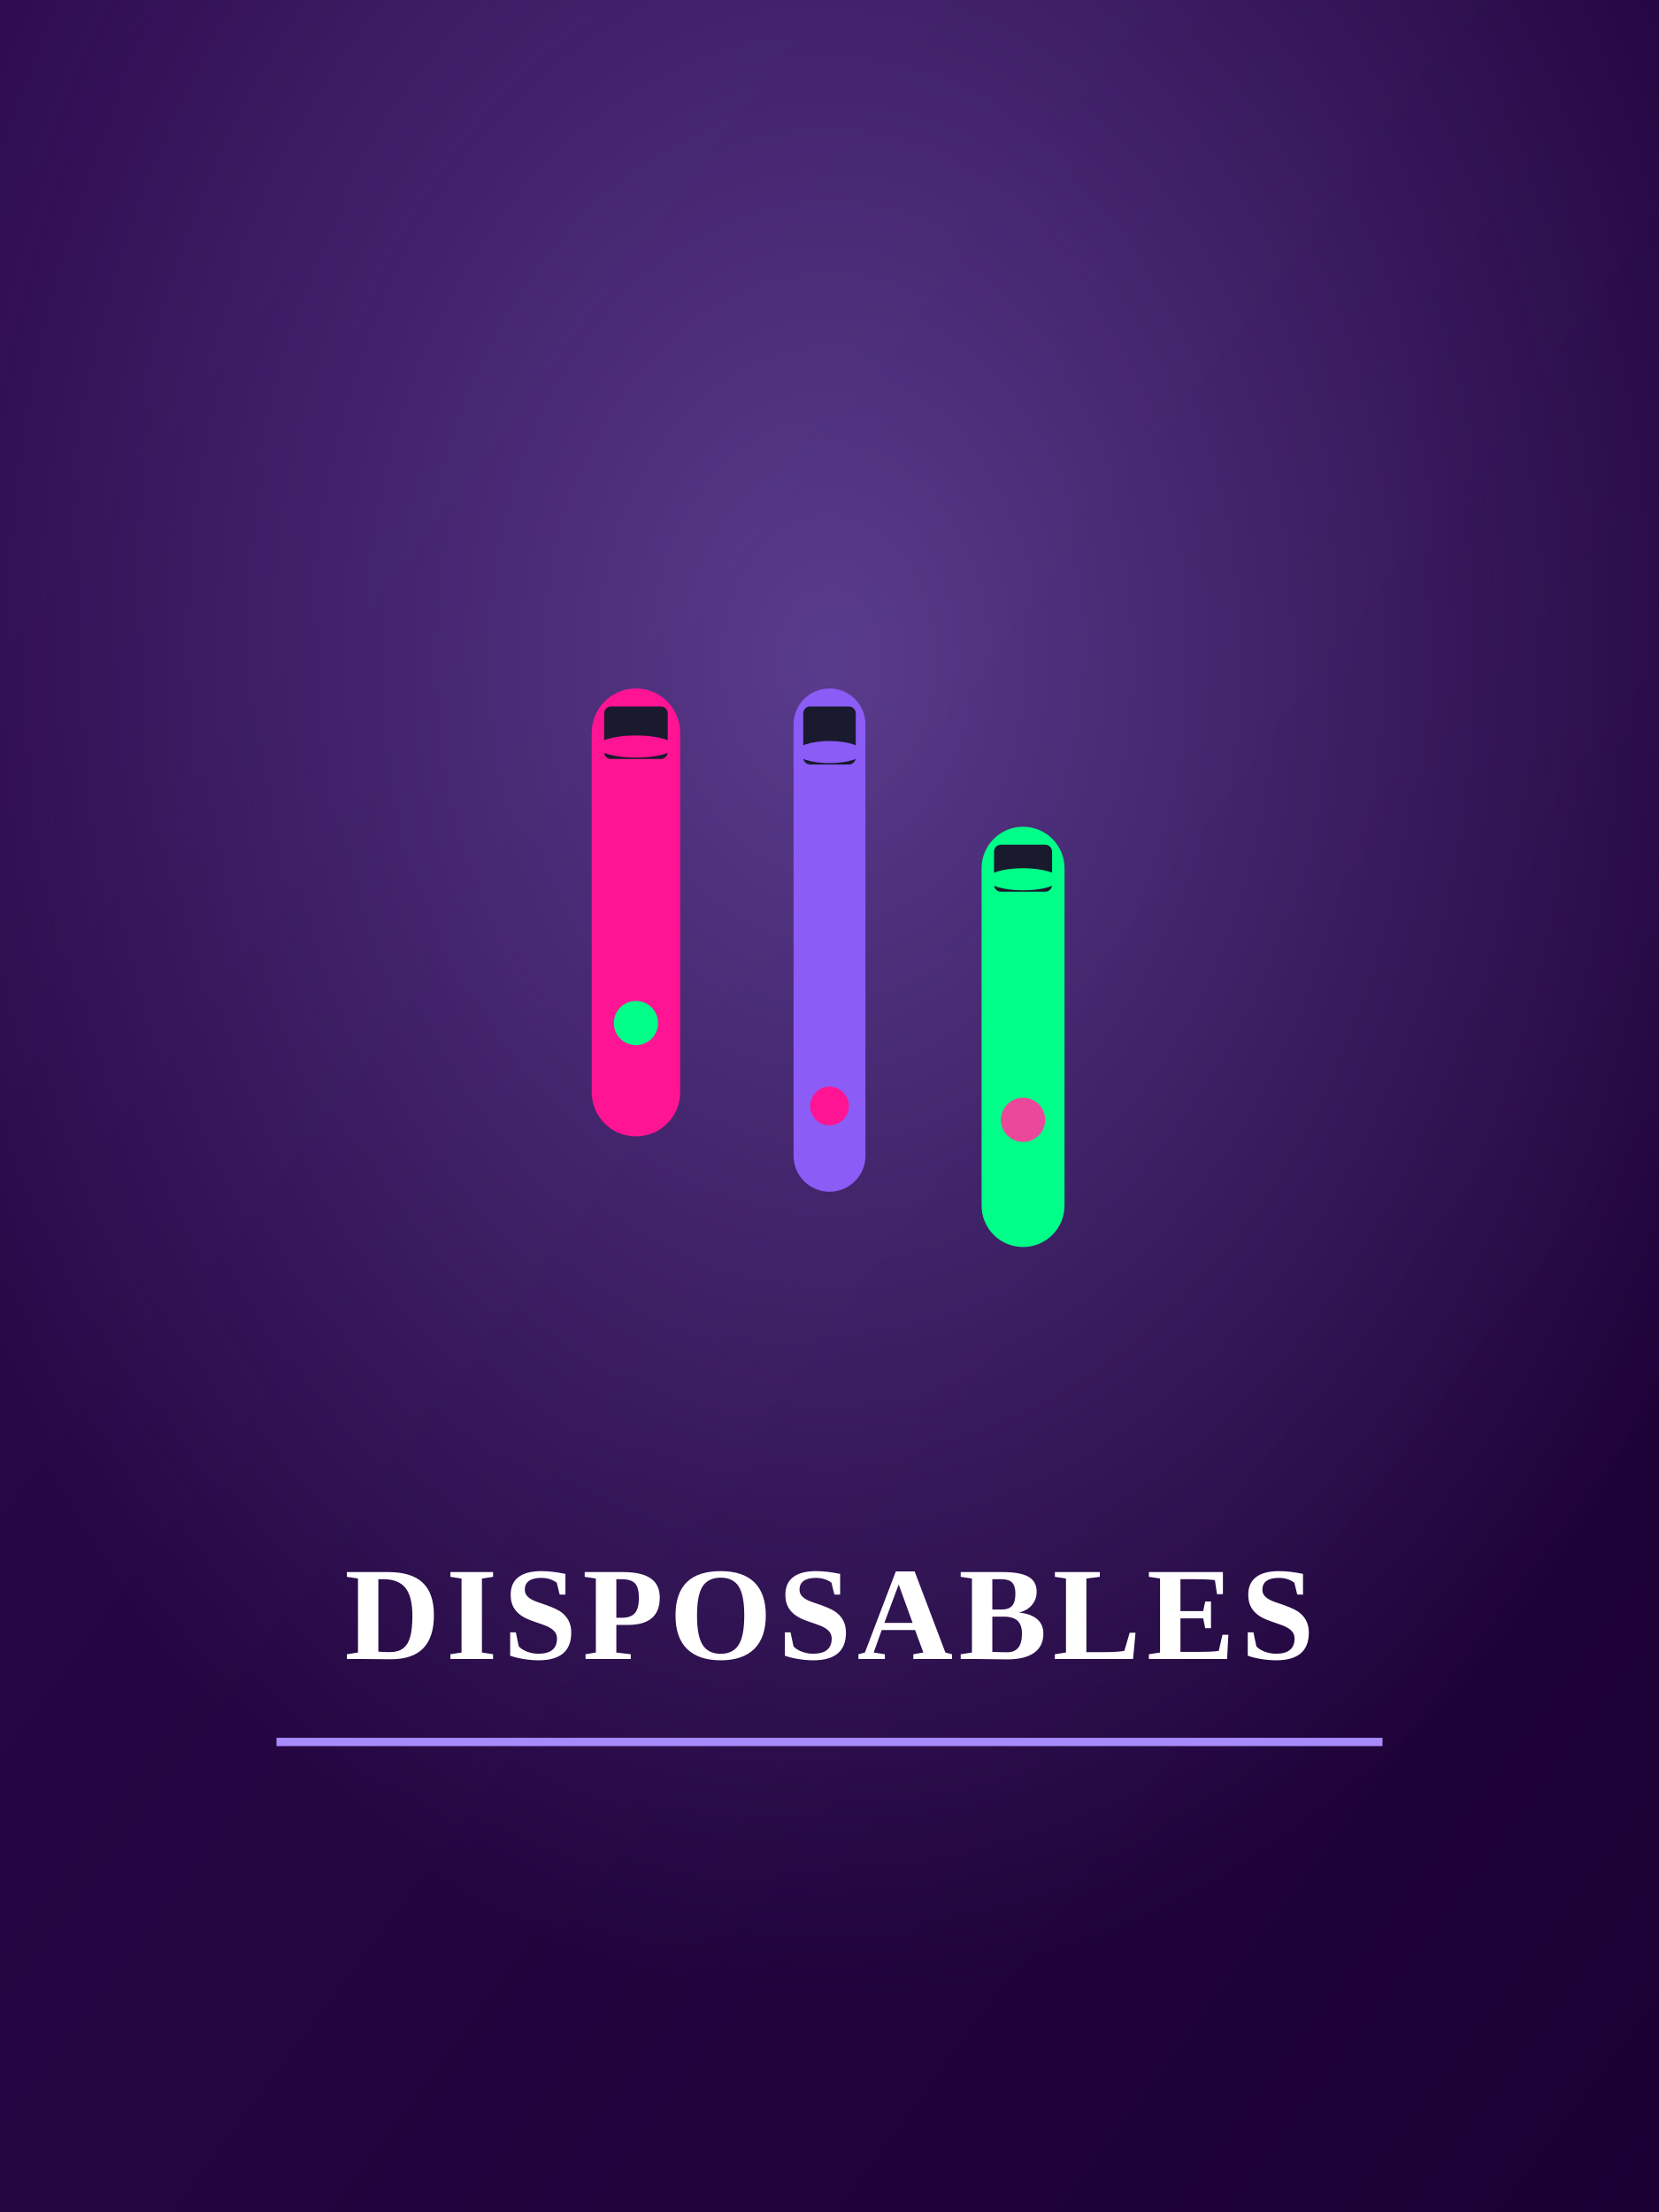
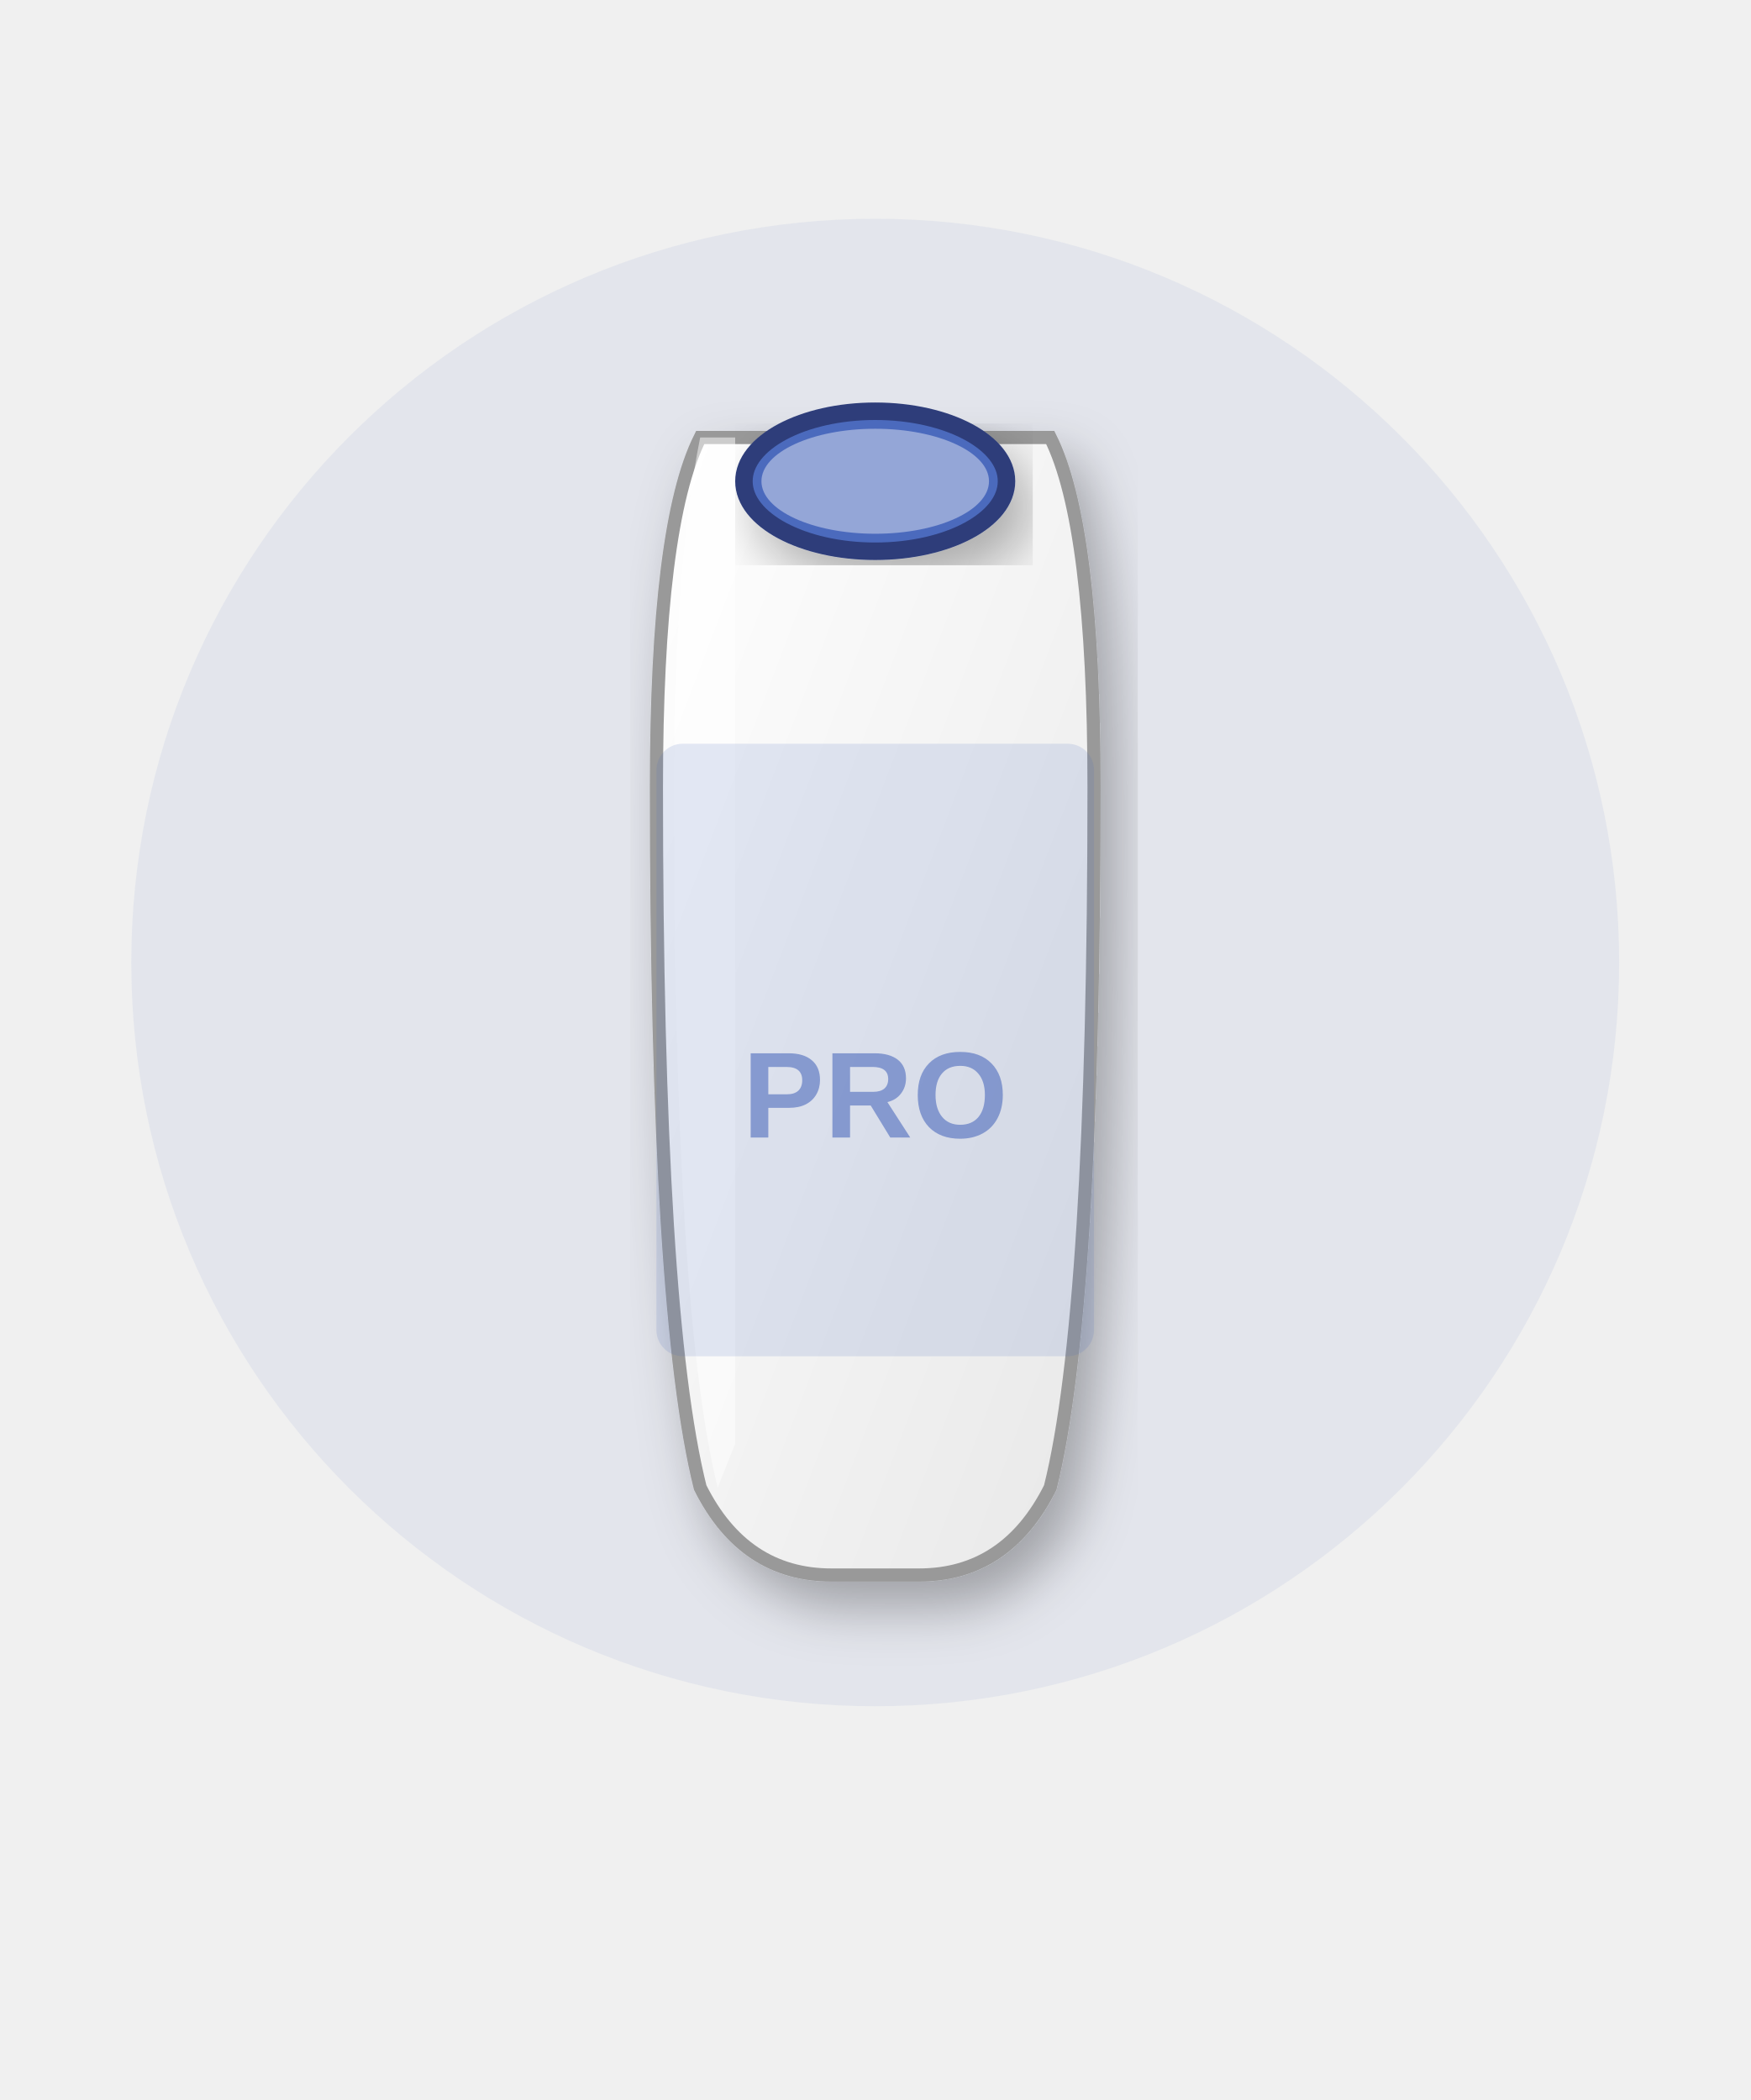
- <svg xmlns="http://www.w3.org/2000/svg" viewBox="0 0 600 800" preserveAspectRatio="xMidYMid slice">
+ <svg xmlns="http://www.w3.org/2000/svg" viewBox="0 0 200 240">
  <defs>
-     <linearGradient id="bgGrad3" x1="0%" y1="0%" x2="100%" y2="100%">
-       <stop offset="0%" style="stop-color:#2d0a4d;stop-opacity:1" />
-       <stop offset="100%" style="stop-color:#1a0033;stop-opacity:1" />
+     <linearGradient id="dispGrad" x1="0%" y1="0%" x2="100%" y2="100%">
+       <stop offset="0%" style="stop-color:#fff;stop-opacity:1" />
+       <stop offset="100%" style="stop-color:#e8e8e8;stop-opacity:1" />
    </linearGradient>
-     <radialGradient id="glow3" cx="50%" cy="30%" r="60%">
-       <stop offset="0%" style="stop-color:#a78bfa;stop-opacity:0.4" />
-       <stop offset="100%" style="stop-color:#a78bfa;stop-opacity:0" />
-     </radialGradient>
+     <filter id="dispShadow">
+       <feGaussianBlur in="SourceAlpha" stdDeviation="3" />
+       <feOffset dx="2" dy="3" result="offsetblur" />
+       <feComponentTransfer>
+         <feFuncA type="linear" slope="0.3" />
+       </feComponentTransfer>
+       <feMerge>
+         <feMergeNode />
+         <feMergeNode in="SourceGraphic" />
+       </feMerge>
+     </filter>
  </defs>
-   <rect width="600" height="800" fill="url(#bgGrad3)" />
-   <rect width="600" height="800" fill="url(#glow3)" />
-   <g transform="translate(300, 350)">
-     <g transform="translate(-70, -20)">
-       <rect x="-15" y="-80" width="30" height="160" rx="15" fill="#ff1493" stroke="#ff1493" stroke-width="2" />
-       <rect x="-12" y="-75" width="24" height="20" rx="3" fill="#1a1a2e" stroke="#ff1493" stroke-width="1" />
-       <ellipse cx="0" cy="-60" rx="14" ry="4" fill="#ff1493" />
-       <circle cx="0" cy="40" r="8" fill="#00ff88" />
-     </g>
-     <g transform="translate(0, 0)">
-       <rect x="-12" y="-100" width="24" height="180" rx="12" fill="#8b5cf6" stroke="#8b5cf6" stroke-width="2" />
-       <rect x="-10" y="-95" width="20" height="22" rx="3" fill="#1a1a2e" stroke="#8b5cf6" stroke-width="1" />
-       <ellipse cx="0" cy="-78" rx="12" ry="4" fill="#8b5cf6" />
-       <circle cx="0" cy="50" r="7" fill="#ff1493" />
-     </g>
-     <g transform="translate(70, 20)">
-       <rect x="-14" y="-70" width="28" height="150" rx="14" fill="#00ff88" stroke="#00ff88" stroke-width="2" />
-       <rect x="-11" y="-65" width="22" height="18" rx="3" fill="#1a1a2e" stroke="#00ff88" stroke-width="1" />
-       <ellipse cx="0" cy="-52" rx="13" ry="4" fill="#00ff88" />
-       <circle cx="0" cy="35" r="8" fill="#ec4899" />
-     </g>
+   <circle cx="100" cy="110" r="85" fill="#4C6ABD" opacity="0.08" />
+   <g filter="url(#dispShadow)">
+     <path d="M 80 50 Q 75 60 75 90 Q 75 150 80 170 Q 85 180 95 180 L 105 180 Q 115 180 120 170 Q 125 150 125 90 Q 125 60 120 50 Z" fill="url(#dispGrad)" stroke="#999" stroke-width="1.5" />
+     <path d="M 80 50 Q 77 65 77 90 Q 77 150 82 170 L 84 165 L 84 50 Z" fill="#fff" opacity="0.5" />
  </g>
-   <text x="300" y="600" font-size="48" font-weight="bold" fill="white" text-anchor="middle" letter-spacing="2">
-     DISPOSABLES
-   </text>
-   <line x1="100" y1="630" x2="500" y2="630" stroke="#a78bfa" stroke-width="3" />
+   <g filter="url(#dispShadow)">
+     <ellipse cx="100" cy="55" rx="15" ry="8" fill="#4C6ABD" stroke="#2d3e7a" stroke-width="2" />
+     <ellipse cx="100" cy="55" rx="13" ry="6" fill="#fff" opacity="0.4" />
+   </g>
+   <g>
+     <rect x="75" y="85" width="50" height="70" rx="3" fill="#4C6ABD" opacity="0.15" />
+     <text x="100" y="130" font-family="Arial" font-size="14" font-weight="bold" fill="#4C6ABD" text-anchor="middle" opacity="0.6">PRO</text>
+   </g>
</svg>
